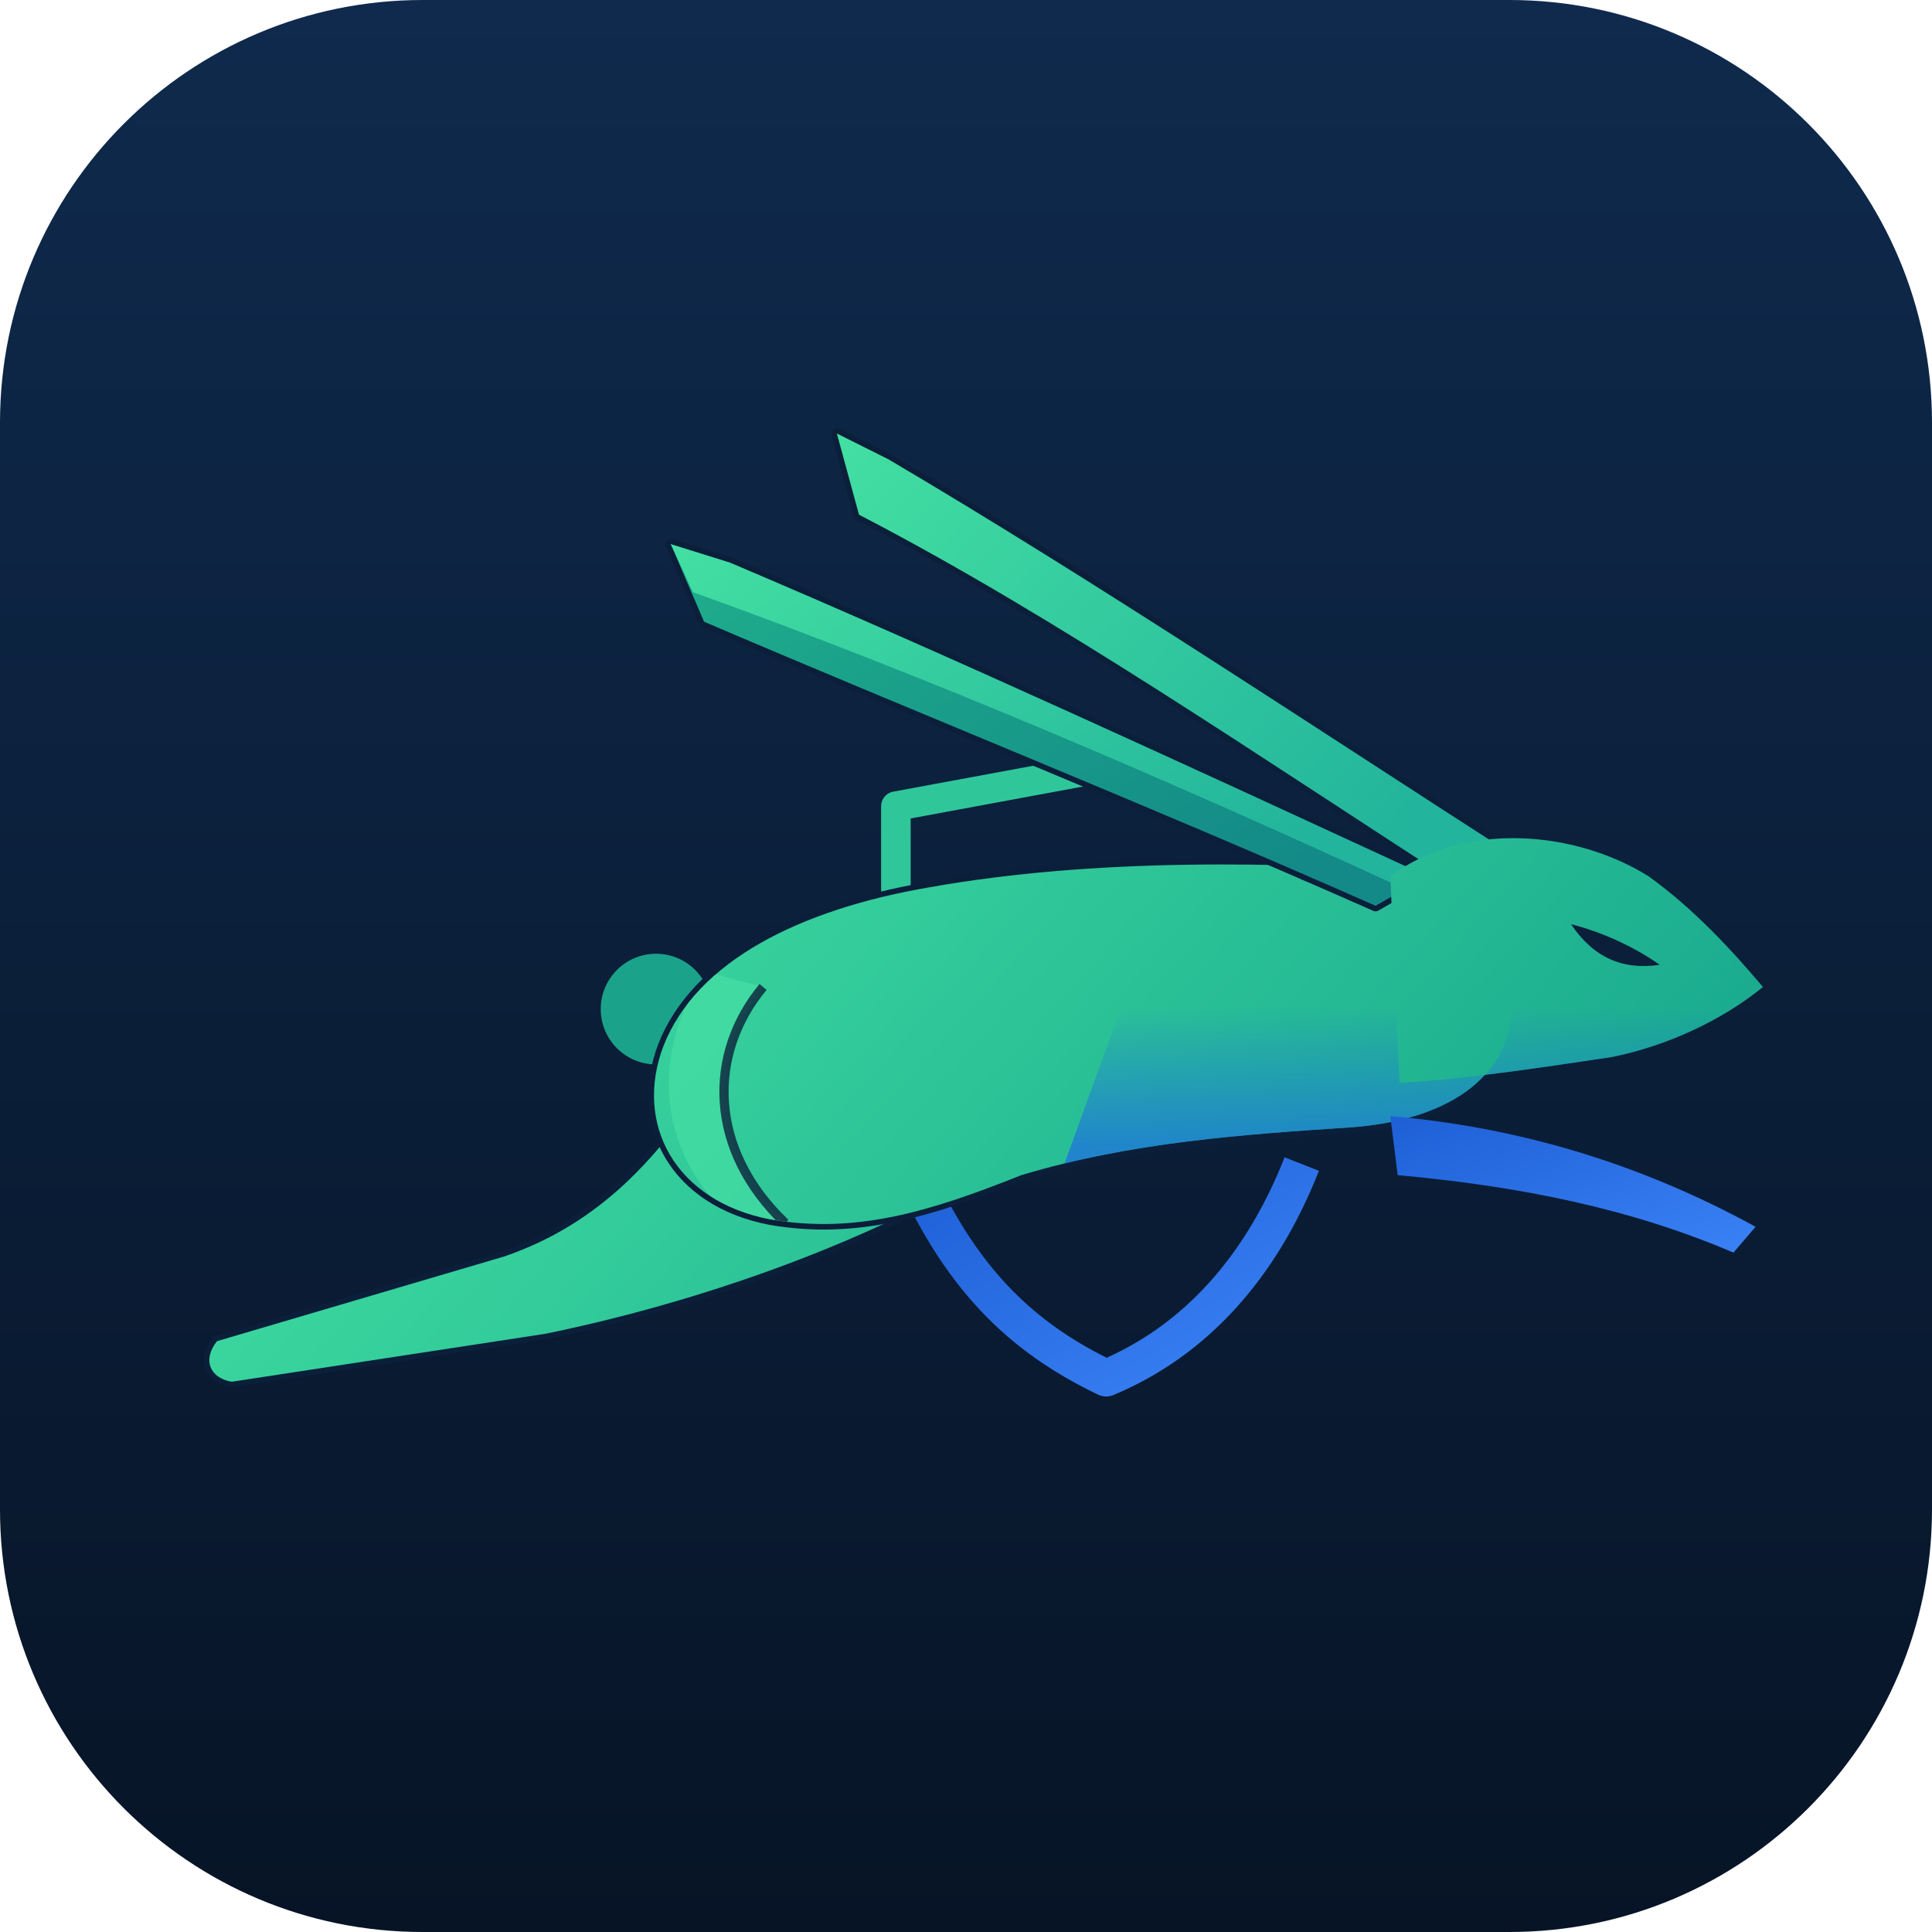
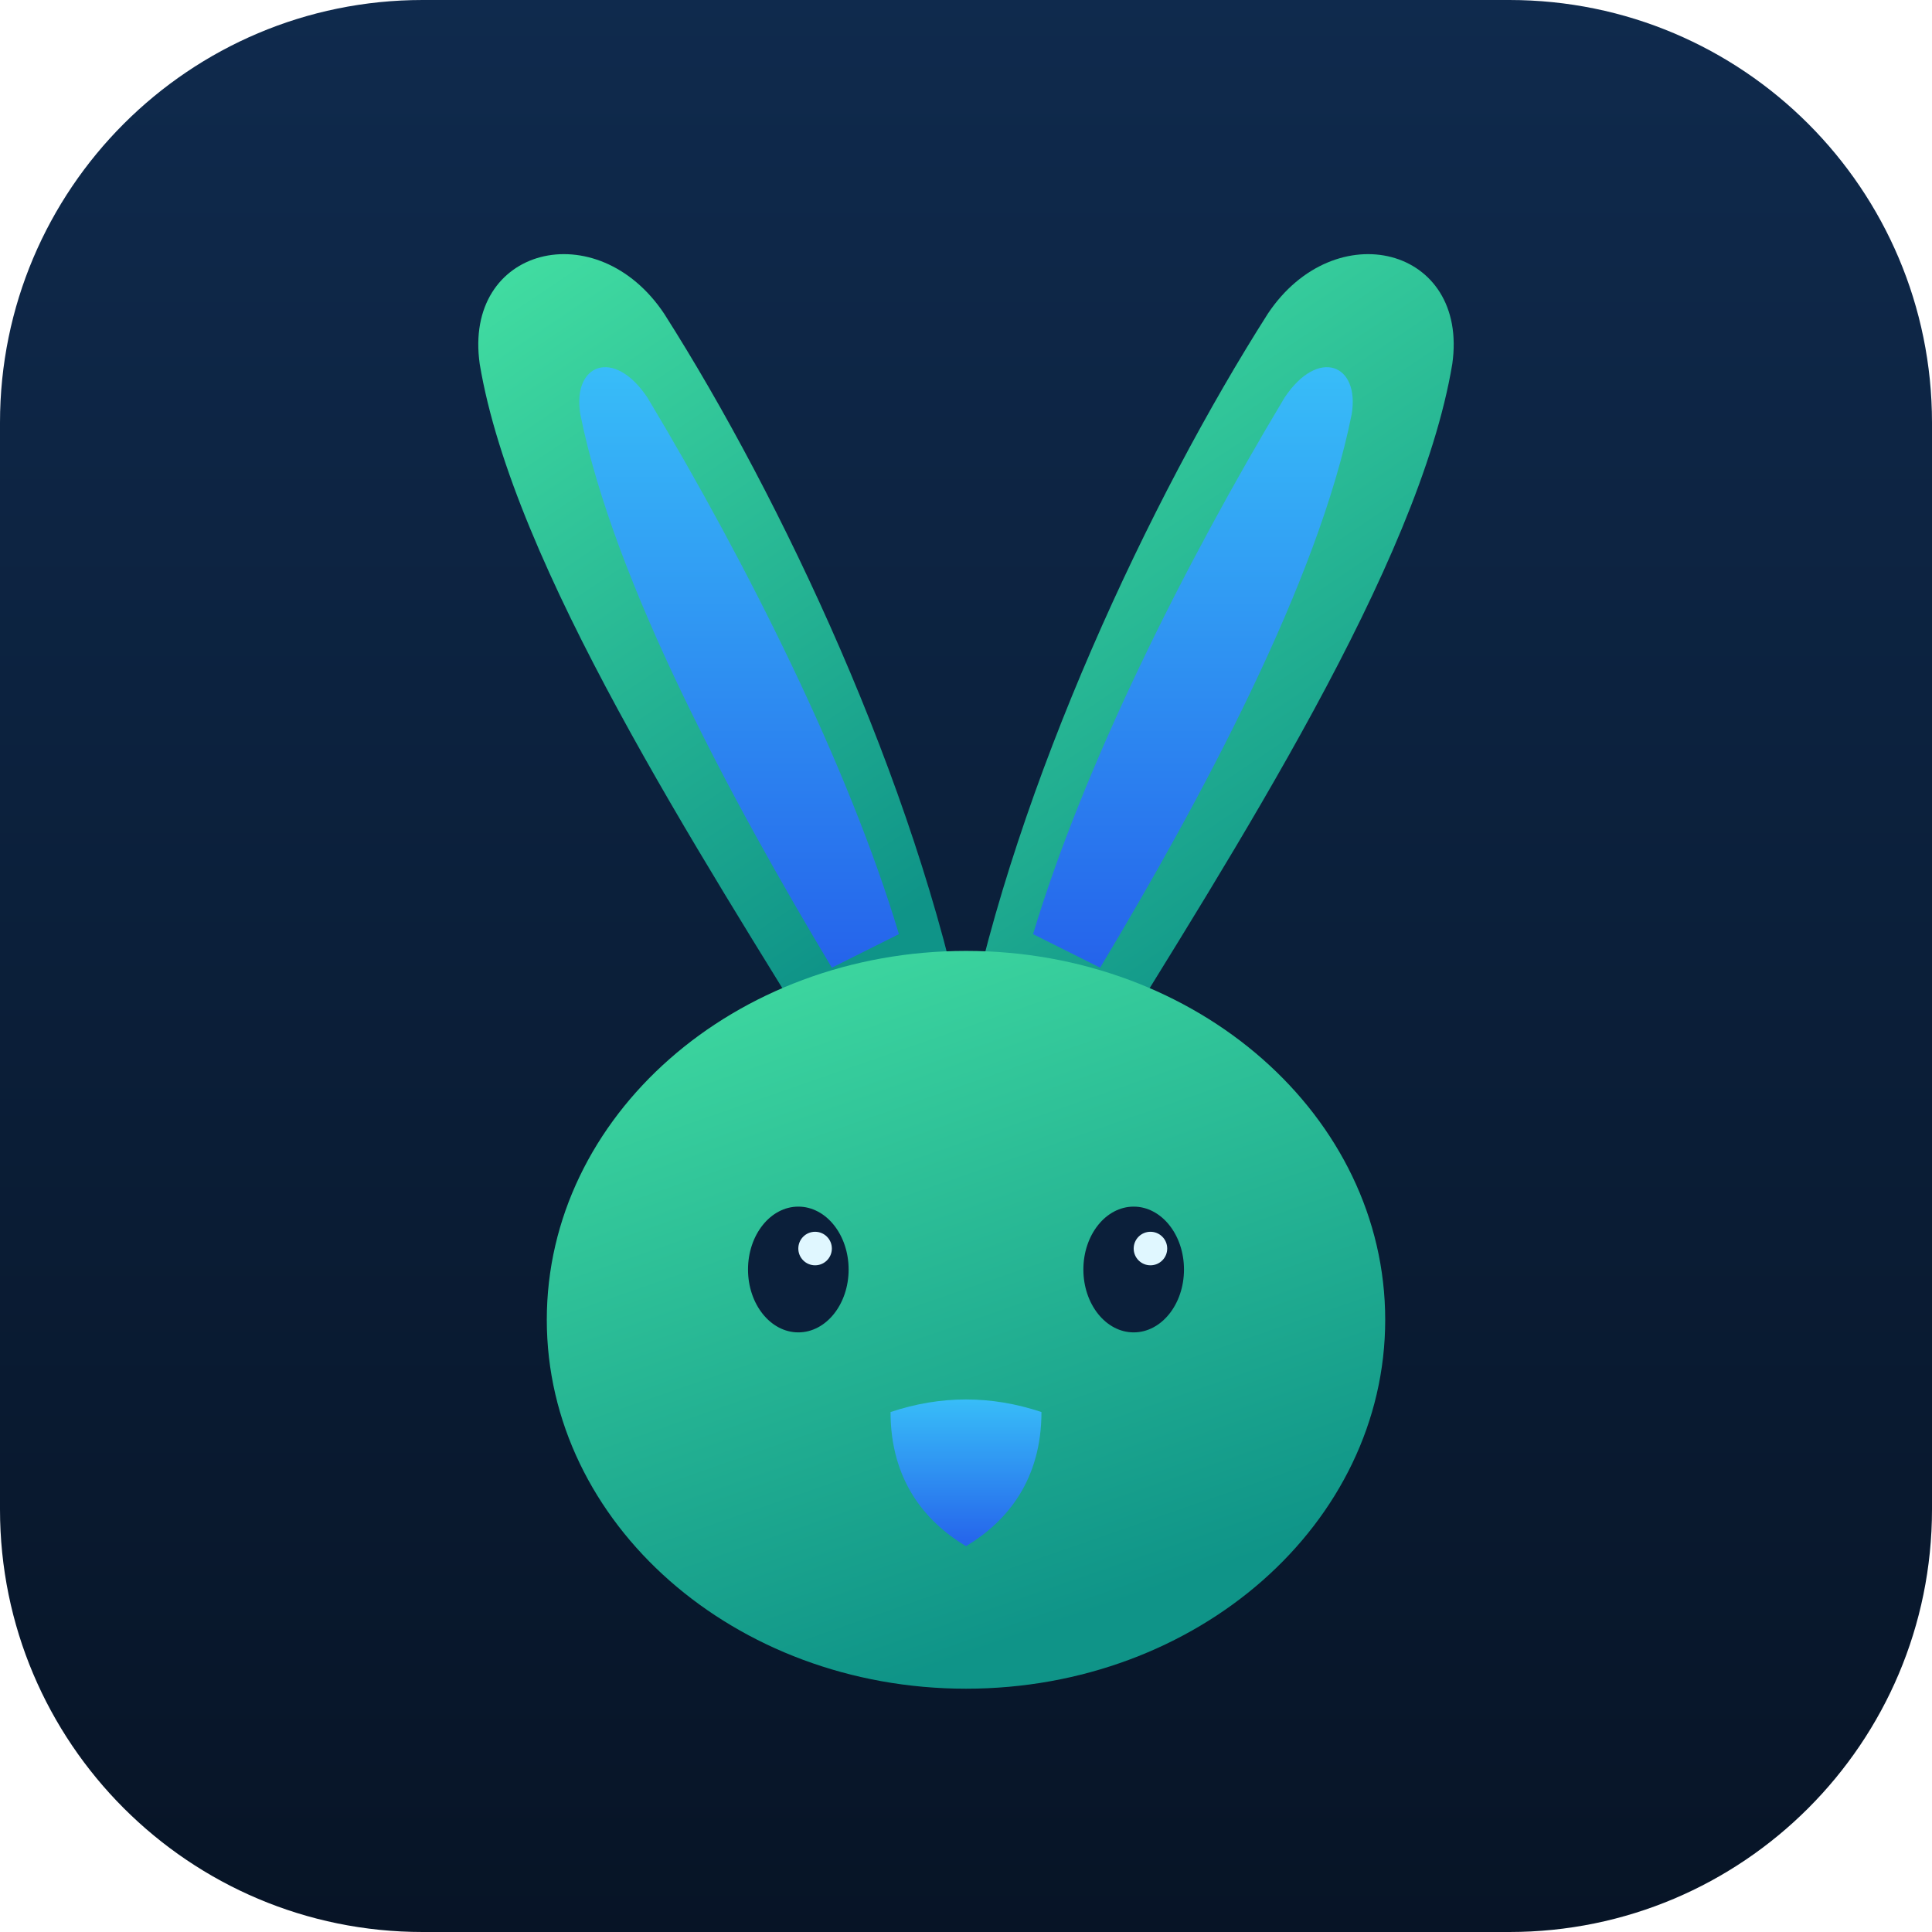
<svg xmlns="http://www.w3.org/2000/svg" viewBox="0 0 512 512" width="512" height="512" role="img" aria-label="Vabbit">
  <defs>
    <linearGradient id="bg" x1="0" y1="0" x2="0" y2="1">
      <stop offset="0" stop-color="#0f2a4d" />
      <stop offset="1" stop-color="#071426" />
    </linearGradient>
  </defs>
  <rect width="512" height="512" rx="112" fill="url(#bg)" />
-   <svg x="36" y="110" width="440" height="264.0" viewBox="40 50 900 540">
+   <svg x="113.8" y="52" width="284.4" height="400" viewBox="36 0 128 180">
    <defs>
-       <linearGradient id="teal" gradientUnits="userSpaceOnUse" x1="300" y1="200" x2="800" y2="650">
-         <stop offset="0" stop-color="#3fdca0" />
-         <stop offset="1" stop-color="#14a38c" />
+       <linearGradient id="vt" x1="0" y1="0" x2="0.4" y2="1">
+         <stop offset="0" stop-color="#43dfa2" />
+         <stop offset="1" stop-color="#0f9488" />
      </linearGradient>
-       <linearGradient id="ear" x1="0" y1="0" x2="1" y2="0.6">
-         <stop offset="0" stop-color="#43dfa2" />
-         <stop offset="1" stop-color="#22b49c" />
-       </linearGradient>
-       <linearGradient id="earDark" x1="0" y1="0" x2="1" y2="0.6">
-         <stop offset="0" stop-color="#1fae8c" />
-         <stop offset="1" stop-color="#138a87" />
-       </linearGradient>
-       <linearGradient id="head" x1="0" y1="0" x2="0.6" y2="1">
-         <stop offset="0" stop-color="#3fdca0" />
-         <stop offset="1" stop-color="#19a990" />
-       </linearGradient>
-       <linearGradient id="chest" gradientUnits="userSpaceOnUse" x1="0" y1="370" x2="0" y2="520">
-         <stop offset="0" stop-color="#1d6fe0" stop-opacity="0" />
-         <stop offset="0.5" stop-color="#1d6fe0" stop-opacity="0.7" />
+       <linearGradient id="vb" x1="0" y1="0" x2="0" y2="1">
+         <stop offset="0" stop-color="#38bdf8" />
        <stop offset="1" stop-color="#2563eb" />
      </linearGradient>
-       <linearGradient id="blue" x1="0" y1="0" x2="1" y2="1">
-         <stop offset="0" stop-color="#1e5fd6" />
-         <stop offset="1" stop-color="#3b82f6" />
-       </linearGradient>
-       <radialGradient id="knob" cx="0.4" cy="0.4" r="0.7">
-         <stop offset="0" stop-color="#e0f7ff" />
-         <stop offset="0.6" stop-color="#7dd3fc" />
-         <stop offset="1" stop-color="#38bdf8" />
-       </radialGradient>
-       <filter id="glow" x="-40%" y="-60%" width="180%" height="220%">
-         <feGaussianBlur stdDeviation="10" result="b" />
-         <feMerge>
-           <feMergeNode in="b" />
-           <feMergeNode in="SourceGraphic" />
-         </feMerge>
-       </filter>
-       <path id="bodyShape" d="M745 298 C 660 292, 560 290, 470 306 C 400 318, 344 346, 326 392 C 310 434, 332 476, 384 486 C 430 494, 470 482, 520 462 C 580 444, 640 440, 700 436 C 750 432, 784 410, 786 372 C 788 336, 772 306, 745 298 Z" />
-       <path id="headShape" d="M720 300 C 760 270, 820 275, 860 300 C 885 318, 905 340, 922 360 C 900 378, 870 392, 840 398 C 800 404, 760 410, 725 412 Z" />
-       <clipPath id="bodyClip">
-         <use href="#bodyShape" />
-         <use href="#headShape" />
-       </clipPath>
    </defs>
-     <g id="rabbit" stroke-linejoin="round">
-       <path d="M470 478 C 494 524, 524 552, 566 572 C 614 552, 650 512, 672 456" fill="none" stroke="url(#blue)" stroke-width="20" />
-       <path d="M452 312 L452 262 L560 242" fill="none" stroke="#2fc79a" stroke-width="16" />
-       <circle cx="322" cy="372" r="30" fill="#1aa38a" />
-       <path d="M352 408 C 324 452, 292 488, 240 506 L 84 552 C 76 562, 80 572, 92 574 L 262 548 C 340 532, 420 504, 482 470 Z" fill="url(#teal)" stroke="#0b1f3a" stroke-width="6" paint-order="stroke" />
-       <use href="#bodyShape" fill="url(#teal)" stroke="#0b1f3a" stroke-width="6" paint-order="stroke" />
-       <path d="M330 120 L 362 130 C 480 180, 610 240, 740 300 L 712 316 C 590 262, 460 210, 348 162 Z" fill="url(#earDark)" stroke="#0b1f3a" stroke-width="6" paint-order="stroke" />
-       <path d="M330 120 L 362 130 C 480 180, 610 240, 740 300 L 728 307 C 600 248, 470 192, 342 146 Z" fill="url(#ear)" />
-       <path d="M420 60 L 448 74 C 560 140, 680 220, 792 292 L 762 308 C 650 236, 540 160, 432 104 Z" fill="url(#ear)" stroke="#0b1f3a" stroke-width="6" paint-order="stroke" />
-       <use href="#headShape" fill="url(#teal)" />
-       <g clip-path="url(#bodyClip)">
-         <path d="M600 300 L 960 300 L 960 560 L 520 520 Z" fill="url(#chest)" />
-         <path d="M350 352 C 322 386, 318 446, 362 484 L 392 488 C 350 448, 350 396, 380 360 Z" fill="#4be3a8" opacity="0.55" />
-         <path d="M380 360 C 350 396, 350 448, 392 488" fill="none" stroke="#0b1f3a" stroke-width="5" opacity="0.8" />
-       </g>
-       <path d="M818 326 C 834 330, 852 338, 866 348 C 846 351, 830 344, 818 326 Z" fill="#0b1f3a" />
-       <path d="M720 430 C 790 436, 856 456, 918 490 L 906 504 C 850 480, 790 468, 724 462 Z" fill="url(#blue)" />
+     <g id="bunny">
+       <path d="M84 104 C 68 78, 46 44, 42 20 C 40 6, 56 2, 64 14 C 78 36, 94 70, 100 100 Z" fill="url(#vt)" />
+       <path d="M116 104 C 132 78, 154 44, 158 20 C 160 6, 144 2, 136 14 C 122 36, 106 70, 100 100 Z" fill="url(#vt)" />
+       <path d="M84 92 C 72 72, 58 46, 54 26 C 53 20, 58 18, 62 24 C 74 44, 86 68, 92 88 Z" fill="url(#vb)" />
+       <path d="M116 92 C 128 72, 142 46, 146 26 C 147 20, 142 18, 138 24 C 126 44, 114 68, 108 88 Z" fill="url(#vb)" />
+       <ellipse cx="100" cy="134" rx="50" ry="44" fill="url(#vt)" />
+       <ellipse cx="80" cy="128" rx="6" ry="7.5" fill="#0b1f3a" />
+       <ellipse cx="120" cy="128" rx="6" ry="7.5" fill="#0b1f3a" />
+       <circle cx="82" cy="125.5" r="2" fill="#e0f7ff" />
+       <circle cx="122" cy="125.5" r="2" fill="#e0f7ff" />
+       <path d="M91 145 C 97 143, 103 143, 109 145 C 109 153, 105 158, 100 161 C 95 158, 91 153, 91 145 Z" fill="url(#vb)" />
    </g>
  </svg>
</svg>
